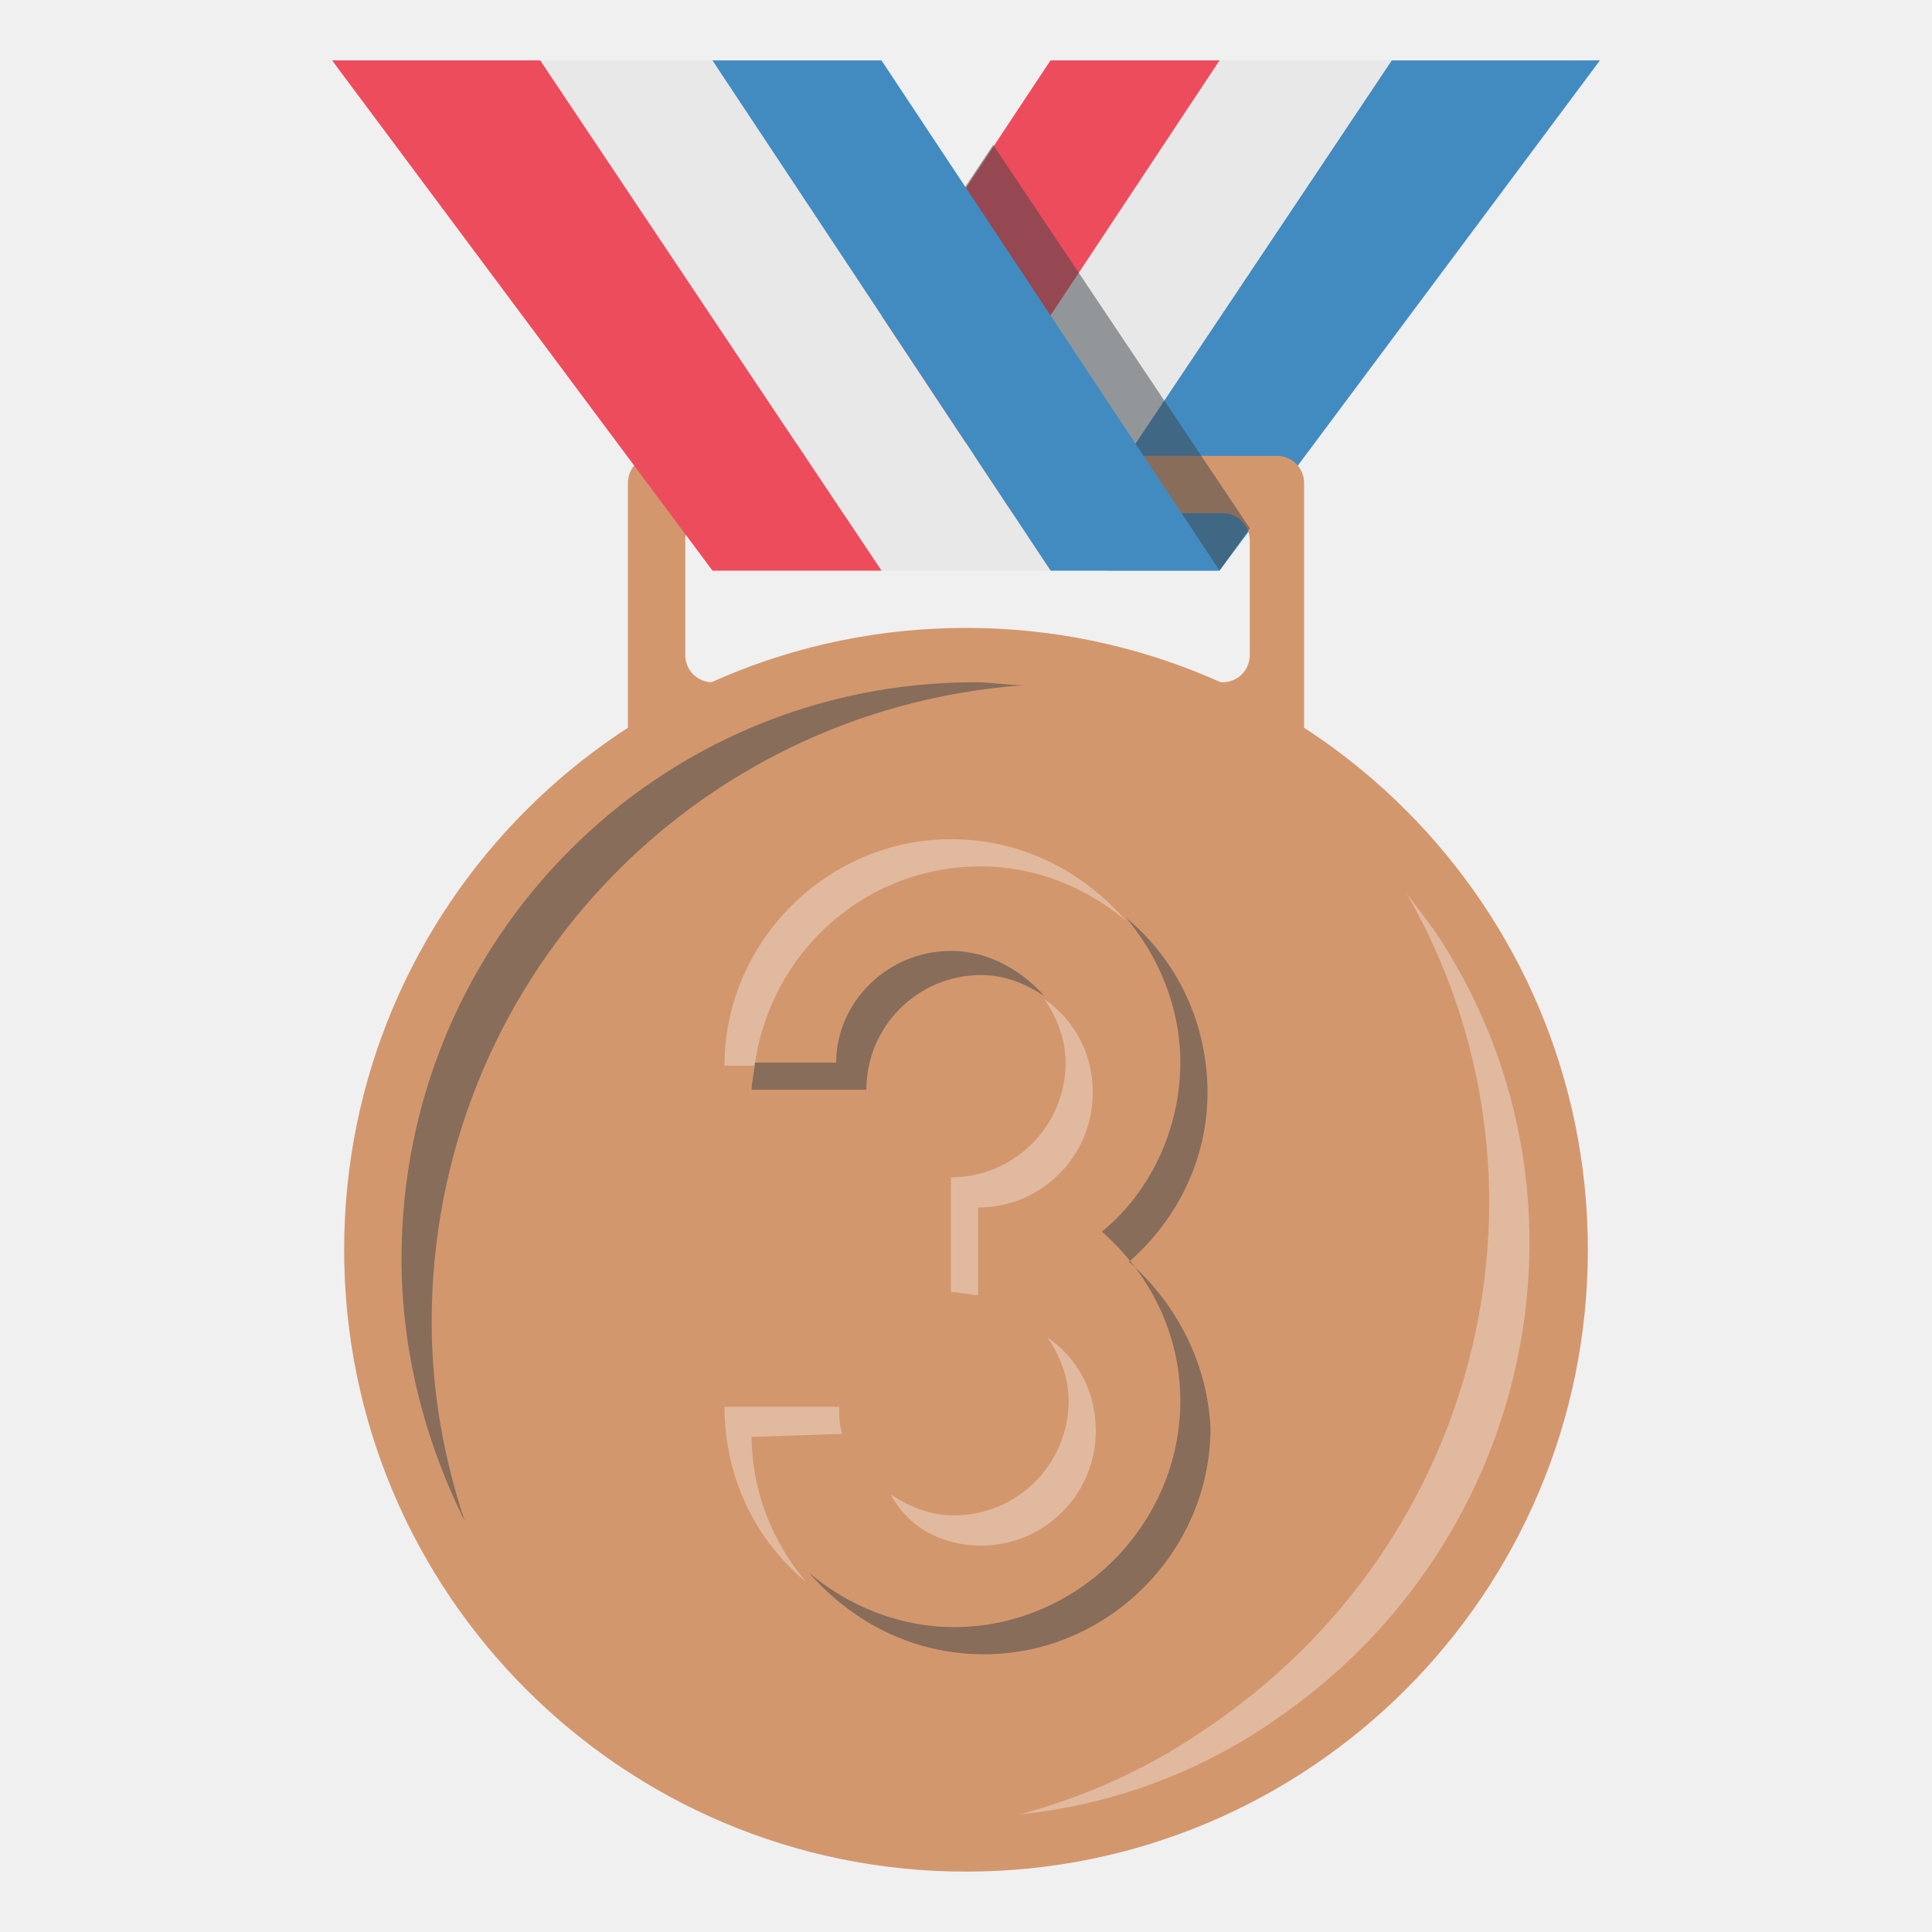
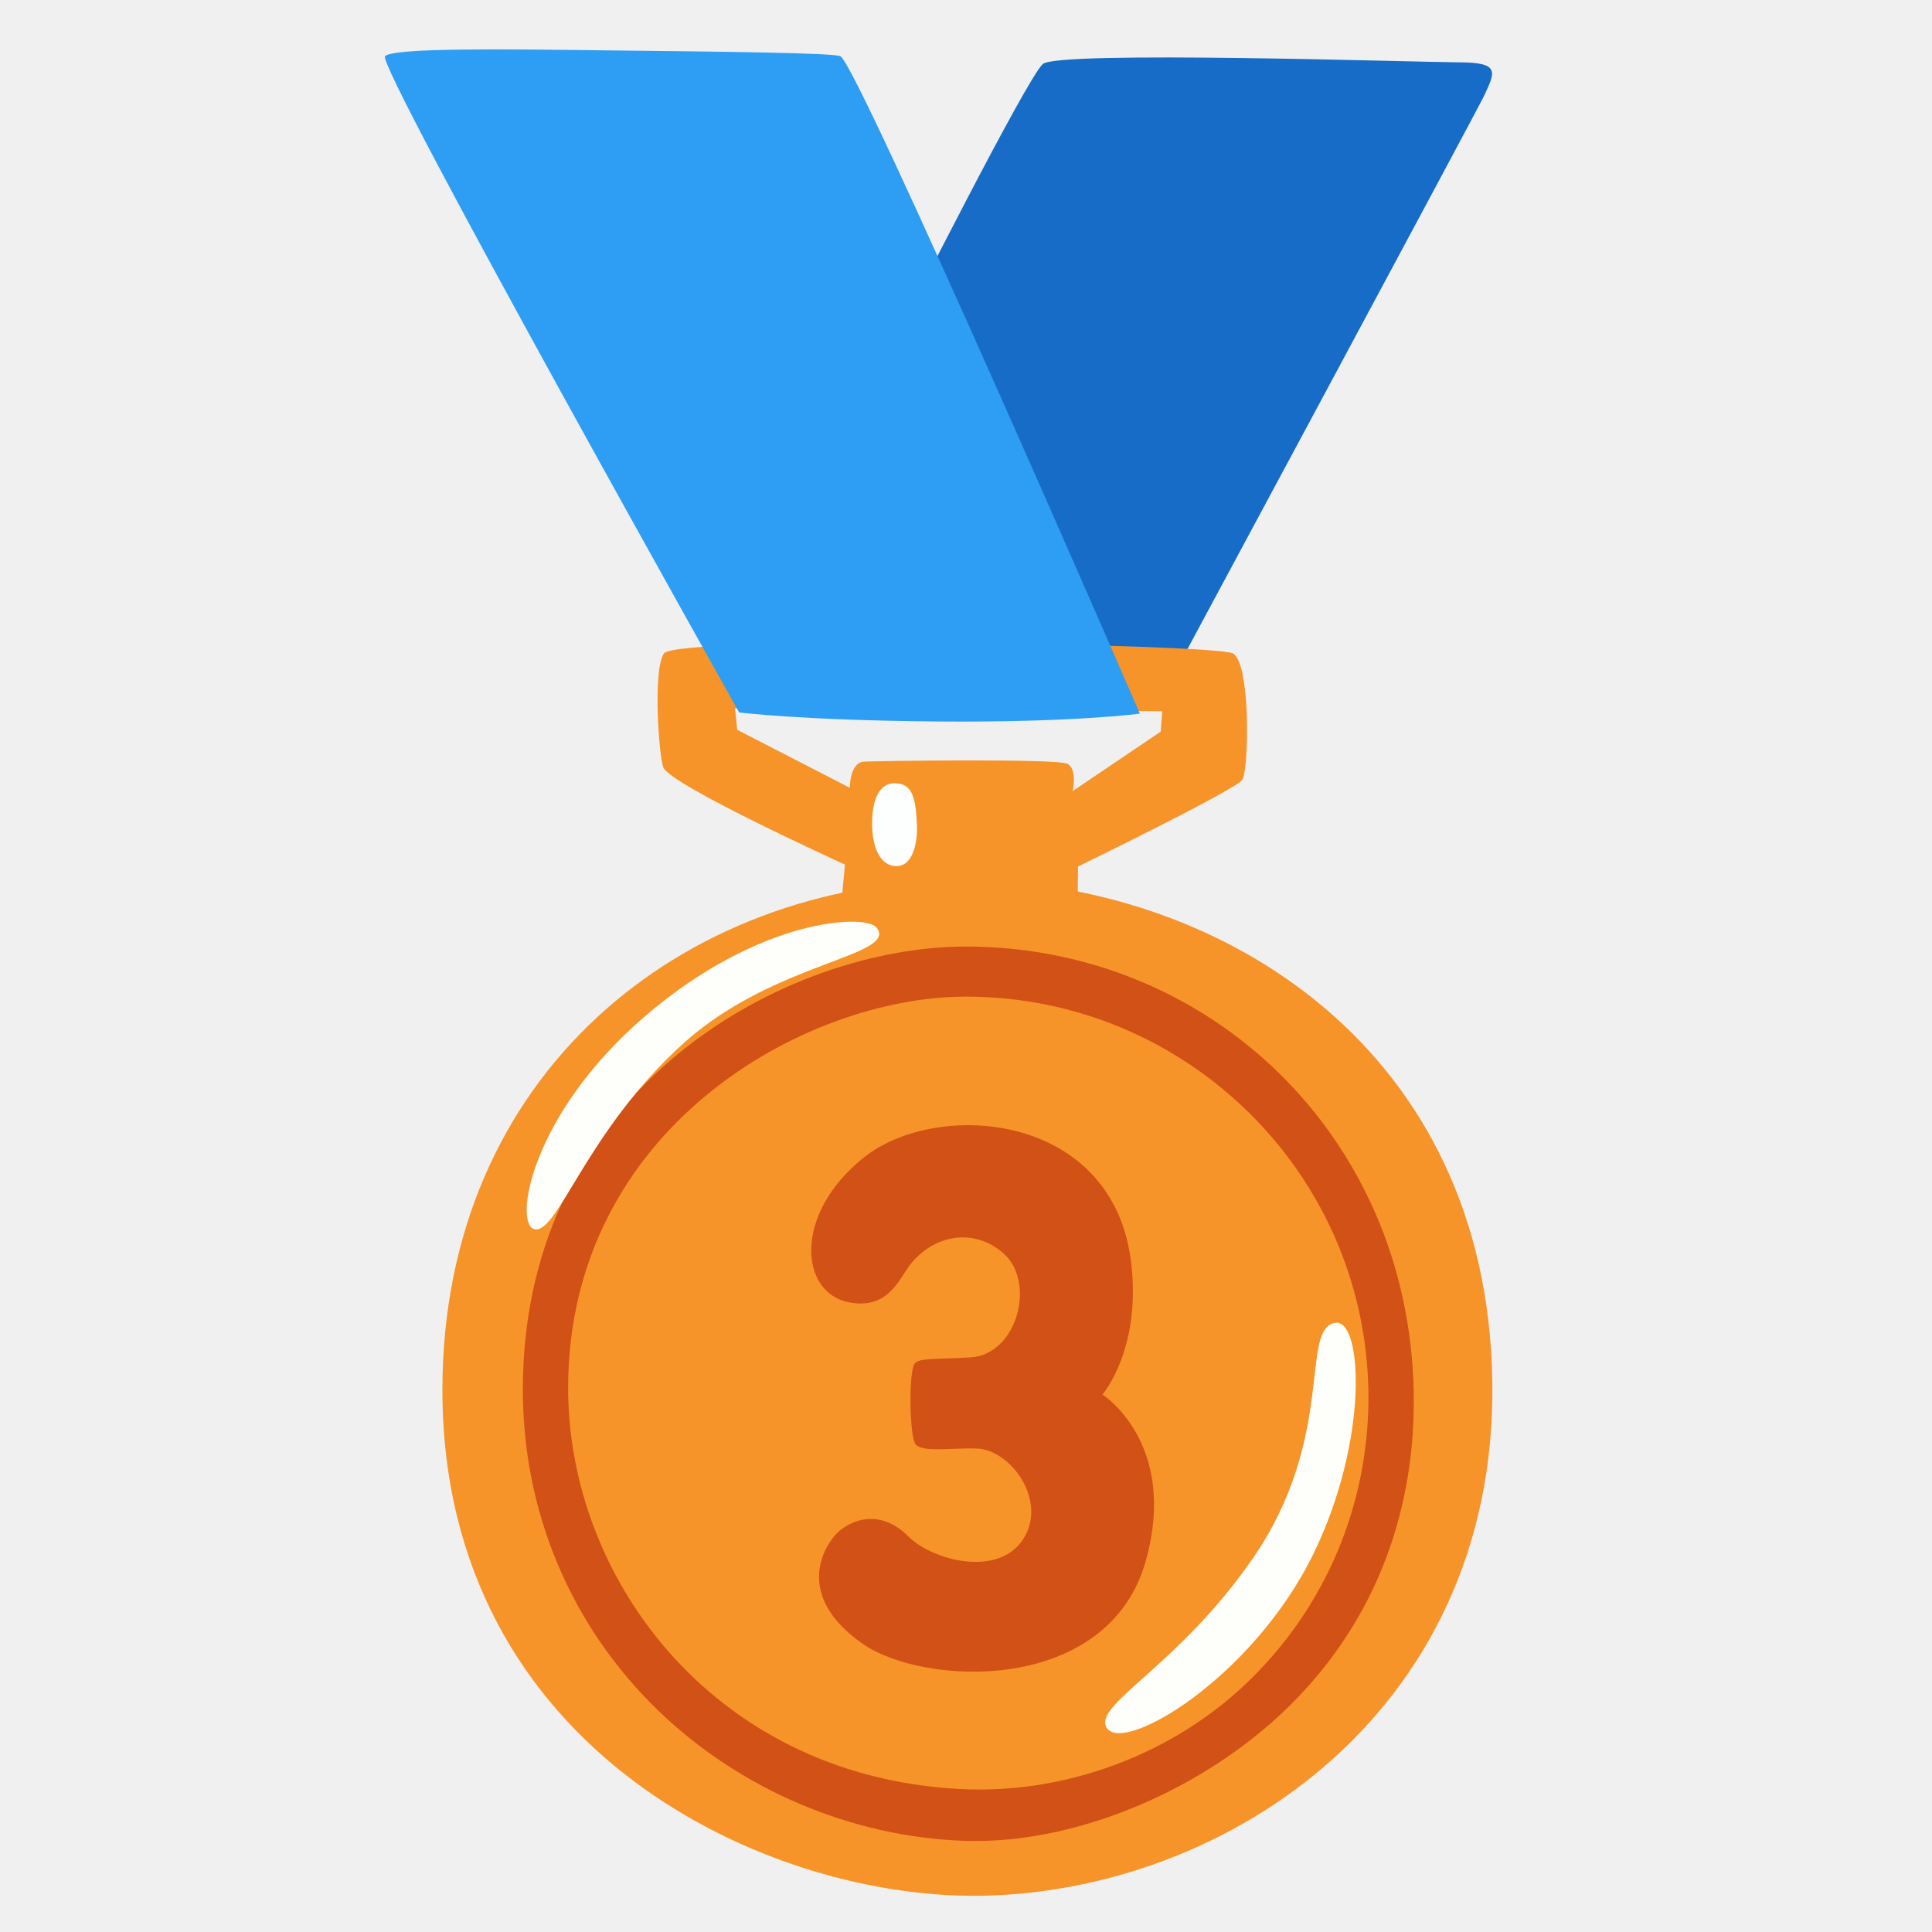
- <svg xmlns="http://www.w3.org/2000/svg" width="1em" height="1em" viewBox="0 0 64 64">
-   <path d="M0 0h64v64H0z" fill="none" />
-   <path fill="#428bc1" d="M46.1 2L34.8 18.9h5.6L53 2z" />
-   <path fill="#e8e8e8" d="M40.4 2L29.2 18.9h5.6L46.1 2z" />
-   <path fill="#ed4c5c" d="M34.8 2L23.6 18.9h5.6L40.4 2z" />
-   <g fill="#d3976e">
-     <circle cx="32" cy="41.4" r="20.6" />
-     <path d="M21.7 15.1c-.5 0-.9.4-.9.9v8.4c0 .5.4.9.9.9h20.6c.5 0 .9-.4.9-.9V16c0-.5-.4-.9-.9-.9zm19.7 6.6c0 .5-.4.9-.9.9H23.6c-.5 0-.9-.4-.9-.9v-3.8c0-.5.4-.9.9-.9h16.9c.5 0 .9.4.9.9z" />
-   </g>
-   <path fill="#3e4347" d="M14.3 43.8c0-11.2 8.6-20.3 19.6-21.1c-.5 0-1.1-.1-1.6-.1c-10.5 0-19 8.5-19 19.1c0 3.1.8 6.1 2.1 8.7c-.7-2.1-1.1-4.3-1.1-6.6" opacity=".5" />
-   <path fill="#fff" d="M39.9 57.3C49.2 51.1 52 39 46.6 29.6l.9 1.2c5.8 8.6 3.4 20.3-5.3 26.2c-2.6 1.8-5.5 2.8-8.4 3.1c2.2-.6 4.2-1.5 6.1-2.8" opacity=".33" />
-   <path fill="#ed4c5c" d="M23.6 18.9h5.6L17.9 2H11z" />
-   <path fill="#e8e8e8" d="M29.2 18.9h5.6L23.6 2h-5.7z" />
-   <path fill="#3e4347" d="M32.9 4.8L30.1 9l6.6 9.9h3.7l1-1.4z" opacity=".5" />
-   <path fill="#428bc1" d="M34.8 18.9h5.6L29.2 2h-5.6z" />
-   <path fill="#3e4347" d="M31.5 31.5c-2.1 0-3.8 1.7-3.8 3.7H25c0 .3-.1.6-.1.9h3.8c0-2.1 1.7-3.8 3.8-3.8c.8 0 1.5.3 2.1.7c-.7-.8-1.8-1.5-3.1-1.5m5.9 10.3c1.6-1.4 2.6-3.4 2.6-5.6c0-2.3-1-4.4-2.7-5.8c1.1 1.3 1.8 3 1.8 4.8c0 2.2-1 4.3-2.6 5.6c1.6 1.4 2.6 3.4 2.6 5.6c0 4.1-3.4 7.5-7.5 7.5c-1.8 0-3.5-.7-4.8-1.8c1.4 1.6 3.4 2.7 5.8 2.7c4.1 0 7.5-3.4 7.5-7.5c-.1-2.1-1.1-4.1-2.7-5.5" opacity=".5" />
-   <path fill="#fff" d="M32.5 28.7c1.8 0 3.5.7 4.8 1.8c-1.4-1.6-3.4-2.7-5.8-2.7c-4.1 0-7.5 3.4-7.5 7.5h1c.5-3.7 3.6-6.6 7.5-6.6m3.7 7.5c0-1.3-.6-2.4-1.6-3.1c.4.6.7 1.3.7 2.1c0 2.1-1.7 3.8-3.8 3.8v3.8c.3 0 .6.1.9.1V40c2.1 0 3.8-1.7 3.8-3.8m-3.7 15c2.1 0 3.8-1.7 3.8-3.8c0-1.3-.6-2.4-1.6-3.1c.4.6.7 1.3.7 2.1c0 2.1-1.7 3.8-3.8 3.8c-.8 0-1.5-.3-2.1-.7c.6 1.1 1.7 1.7 3 1.7m-4.6-3.7c-.1-.3-.1-.6-.1-.9H24c0 2.3 1 4.4 2.7 5.8c-1.1-1.3-1.8-3-1.8-4.8z" opacity=".33" />
+ <svg xmlns="http://www.w3.org/2000/svg" width="1em" height="1em" viewBox="0 0 128 128">
+   <path d="M0 0h128v128H0z" fill="none" />
+   <path fill="#176cc7" d="M69.09 4.24c-1.08.96-9.48 17.63-9.48 17.63l-6.25 25.21l24.32-2.23S97.91 7.23 98.32 6.36c.73-1.58 1.12-2.23-1.67-2.23c-2.79-.01-26.55-.79-27.56.11" />
+   <path fill="#f79429" d="M81.68 43.29c-1.21-.65-36.85-1.21-37.69 0c-.76 1.1-.33 6.87-.04 7.56c.52 1.2 12.03 6.43 12.03 6.43l-.22 2.38s.94.24 7.63.24s8.01-.34 8.01-.34l.02-2.15s10.36-5.04 10.88-5.74c.44-.58.59-7.73-.62-8.38m-10.61 9.12s.33-1.47-.36-1.81c-.69-.35-12.53-.19-13.47-.14s-.94 1.73-.94 1.73l-7.46-3.84l-.14-1.43l28.3.2l-.1 1.35z" />
+   <path fill="#fdffff" d="M59.26 51.89c-.94 0-1.48.98-1.48 2.67c0 1.58.54 2.91 1.73 2.81c.98-.08 1.32-1.58 1.23-2.91c-.09-1.59-.29-2.57-1.48-2.57" />
+   <path fill="#f79429" d="M29.31 92.09c0 23.96 21.71 33.93 36.12 33.5c16.79-.5 34.85-13.24 33.36-36.1c-1.4-21.45-19.46-31.29-35.24-31.18c-18.34.14-34.24 12.85-34.24 33.78" />
+   <path fill="#d25116" d="M64.67 121.97c-.25 0-.51 0-.76-.01c-7.5-.25-14.91-3.41-20.33-8.66c-5.8-5.62-8.98-13.22-8.94-21.39c.09-19.95 17.53-29.2 29.36-29.2h.1c16.03.07 29.19 12.53 29.56 29.42c.16 7.52-2.24 15-8.28 20.94c-5.64 5.52-13.8 8.9-20.71 8.9m-.69-55.94c-10.61 0-26.3 8.68-26.34 25.88c-.03 12.86 9.93 26.08 26.52 26.64c6.32.2 13.45-2.14 18.7-7.3c5.46-5.37 7.91-12.37 7.8-19.07c-.24-14.53-12.12-26.09-26.54-26.15c-.03-.02-.11 0-.14 0" />
+   <path fill="#fefffa" d="M58.09 61.47c-.69-.95-7.76-.68-15.37 5.87c-7.56 6.51-8.69 13.71-7.33 14.09c1.55.43 3.44-6.53 9.97-12.38c6-5.35 14.1-5.69 12.73-7.58m30.39 26.17c-2.41.34.09 7.56-5.5 15.64c-4.85 7.01-10.35 9.55-9.71 11.09c.86 2.06 9.67-3.07 13.75-11.43c3.69-7.57 3.25-15.56 1.46-15.3" />
+   <path fill="#2e9df4" d="M25.51 3.72c-.63.58 23.46 43.48 23.46 43.48s4.04.52 13.06.6s13.49-.52 13.49-.52S56.79 4.15 55.67 3.72c-.55-.22-7.97-.3-15.22-.38c-7.26-.09-14.34-.18-14.94.38" />
+   <path fill="#d25116" d="M74.95 83.71c-1.16-10.05-12.86-10.89-17.71-7.03c-4.72 3.76-4.27 9-.96 9.61c2.61.48 3.29-1.59 4.05-2.54c1.72-2.13 4.46-2.33 6.25-.62c2.03 1.95.78 6.61-2.27 6.8c-2.27.14-3.42.02-3.71.41c-.41.55-.35 4.88.07 5.36c.48.55 2.4.21 4.05.27c2.27.09 4.68 3.45 3.09 5.97c-1.65 2.61-6.04 1.44-7.62-.14c-2.09-2.09-4.18-.89-4.88-.07c-1.1 1.3-2.27 4.26 1.79 7.14c4.05 2.88 16.34 3.43 18.82-5.49c2.16-7.79-2.88-10.99-2.88-10.99s2.57-2.95 1.91-8.68" />
</svg>
